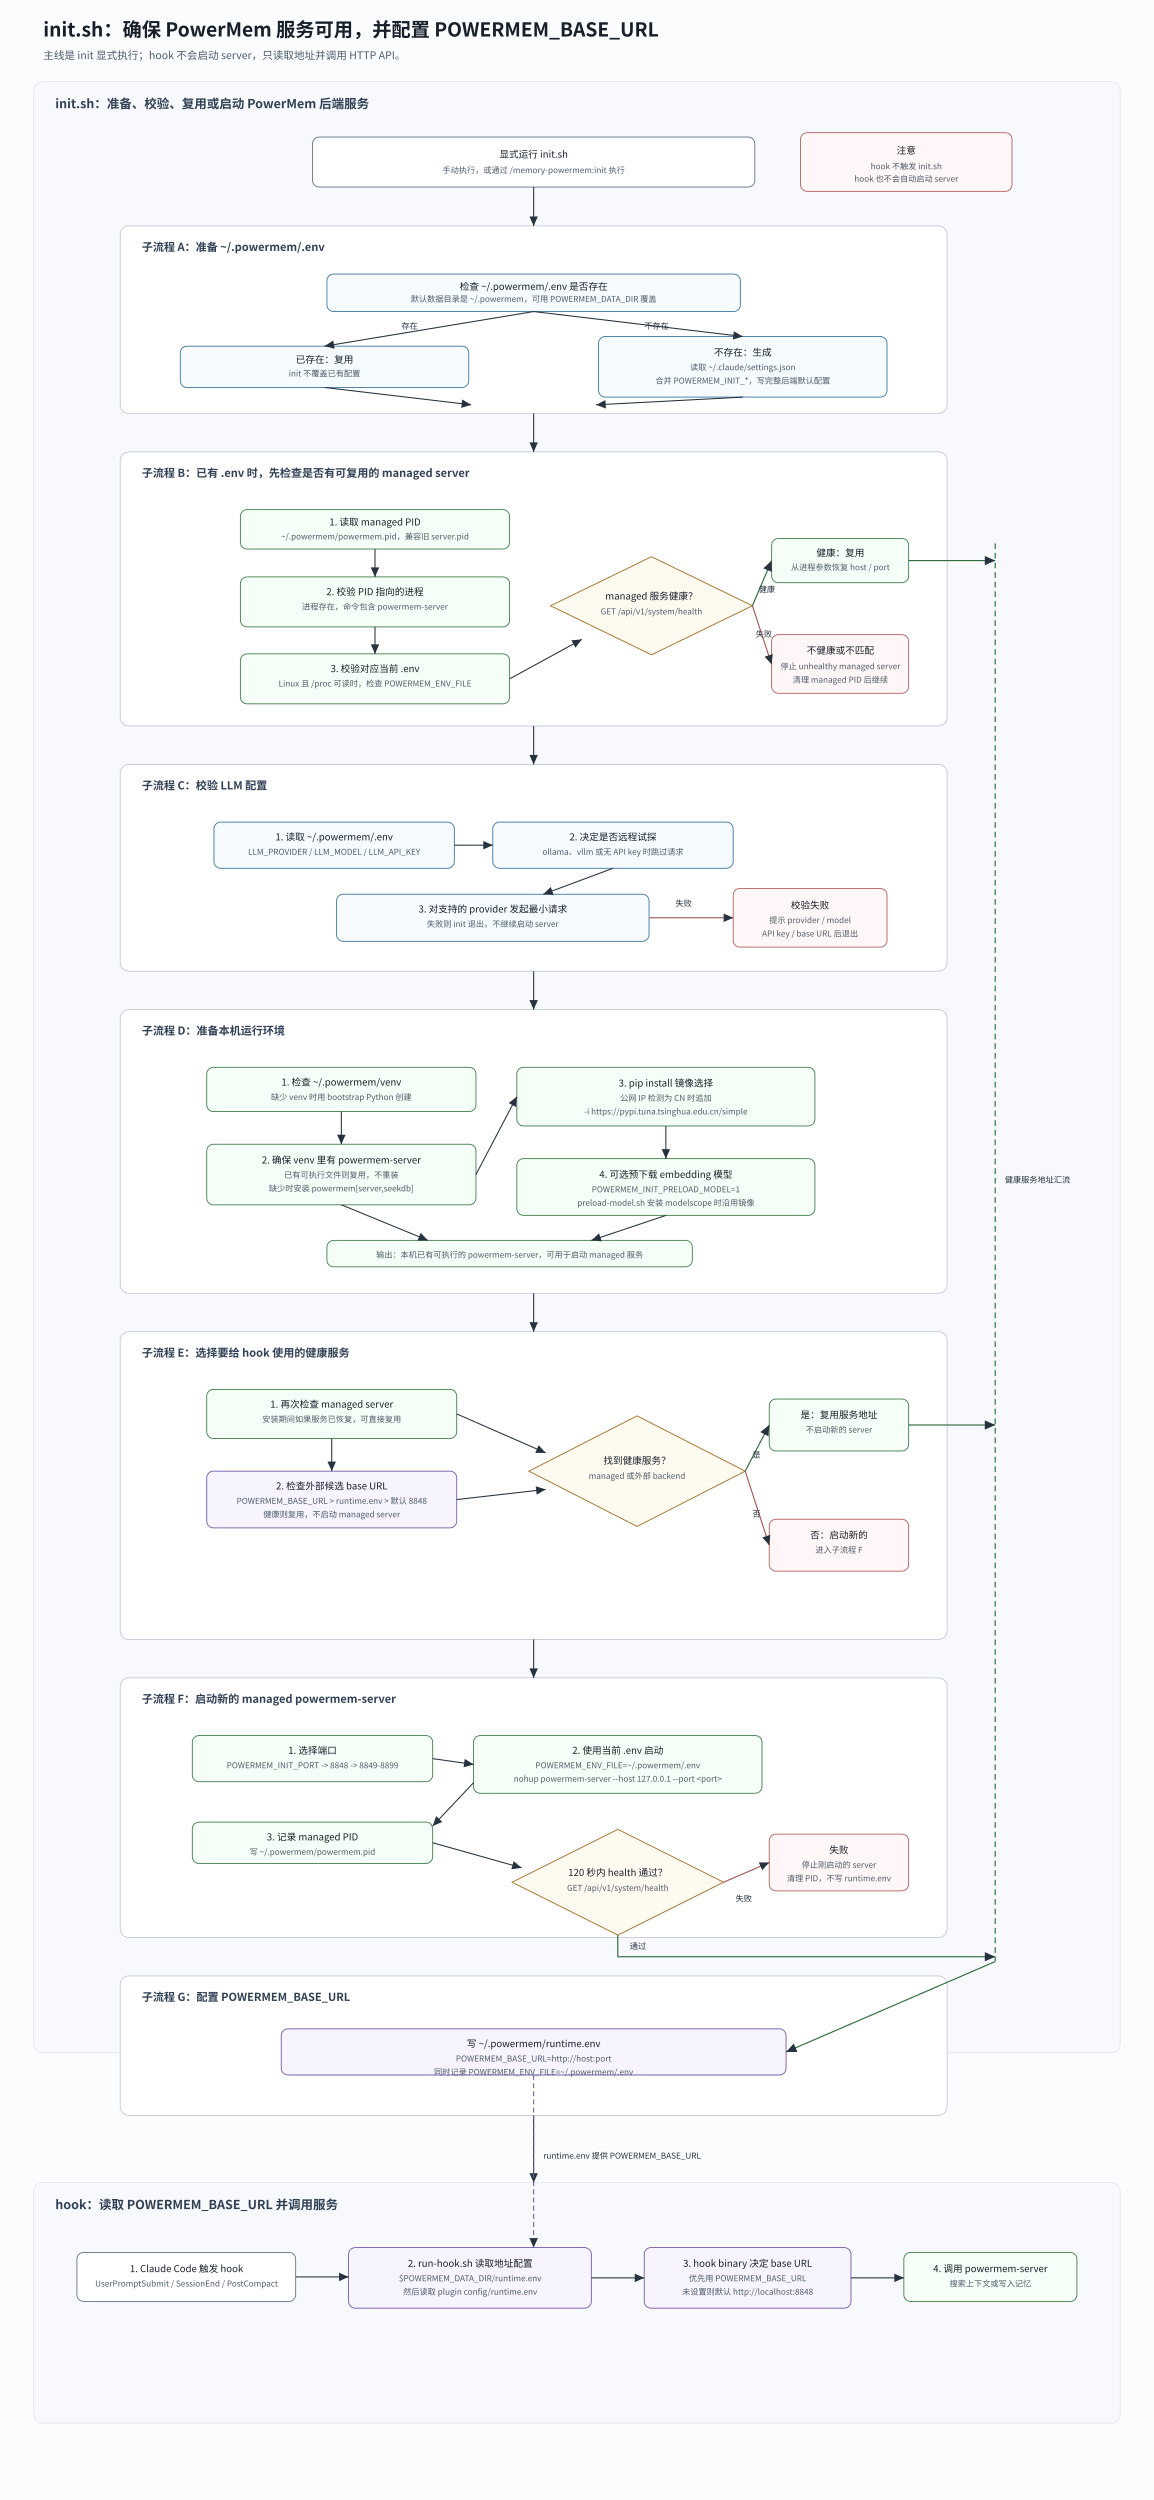
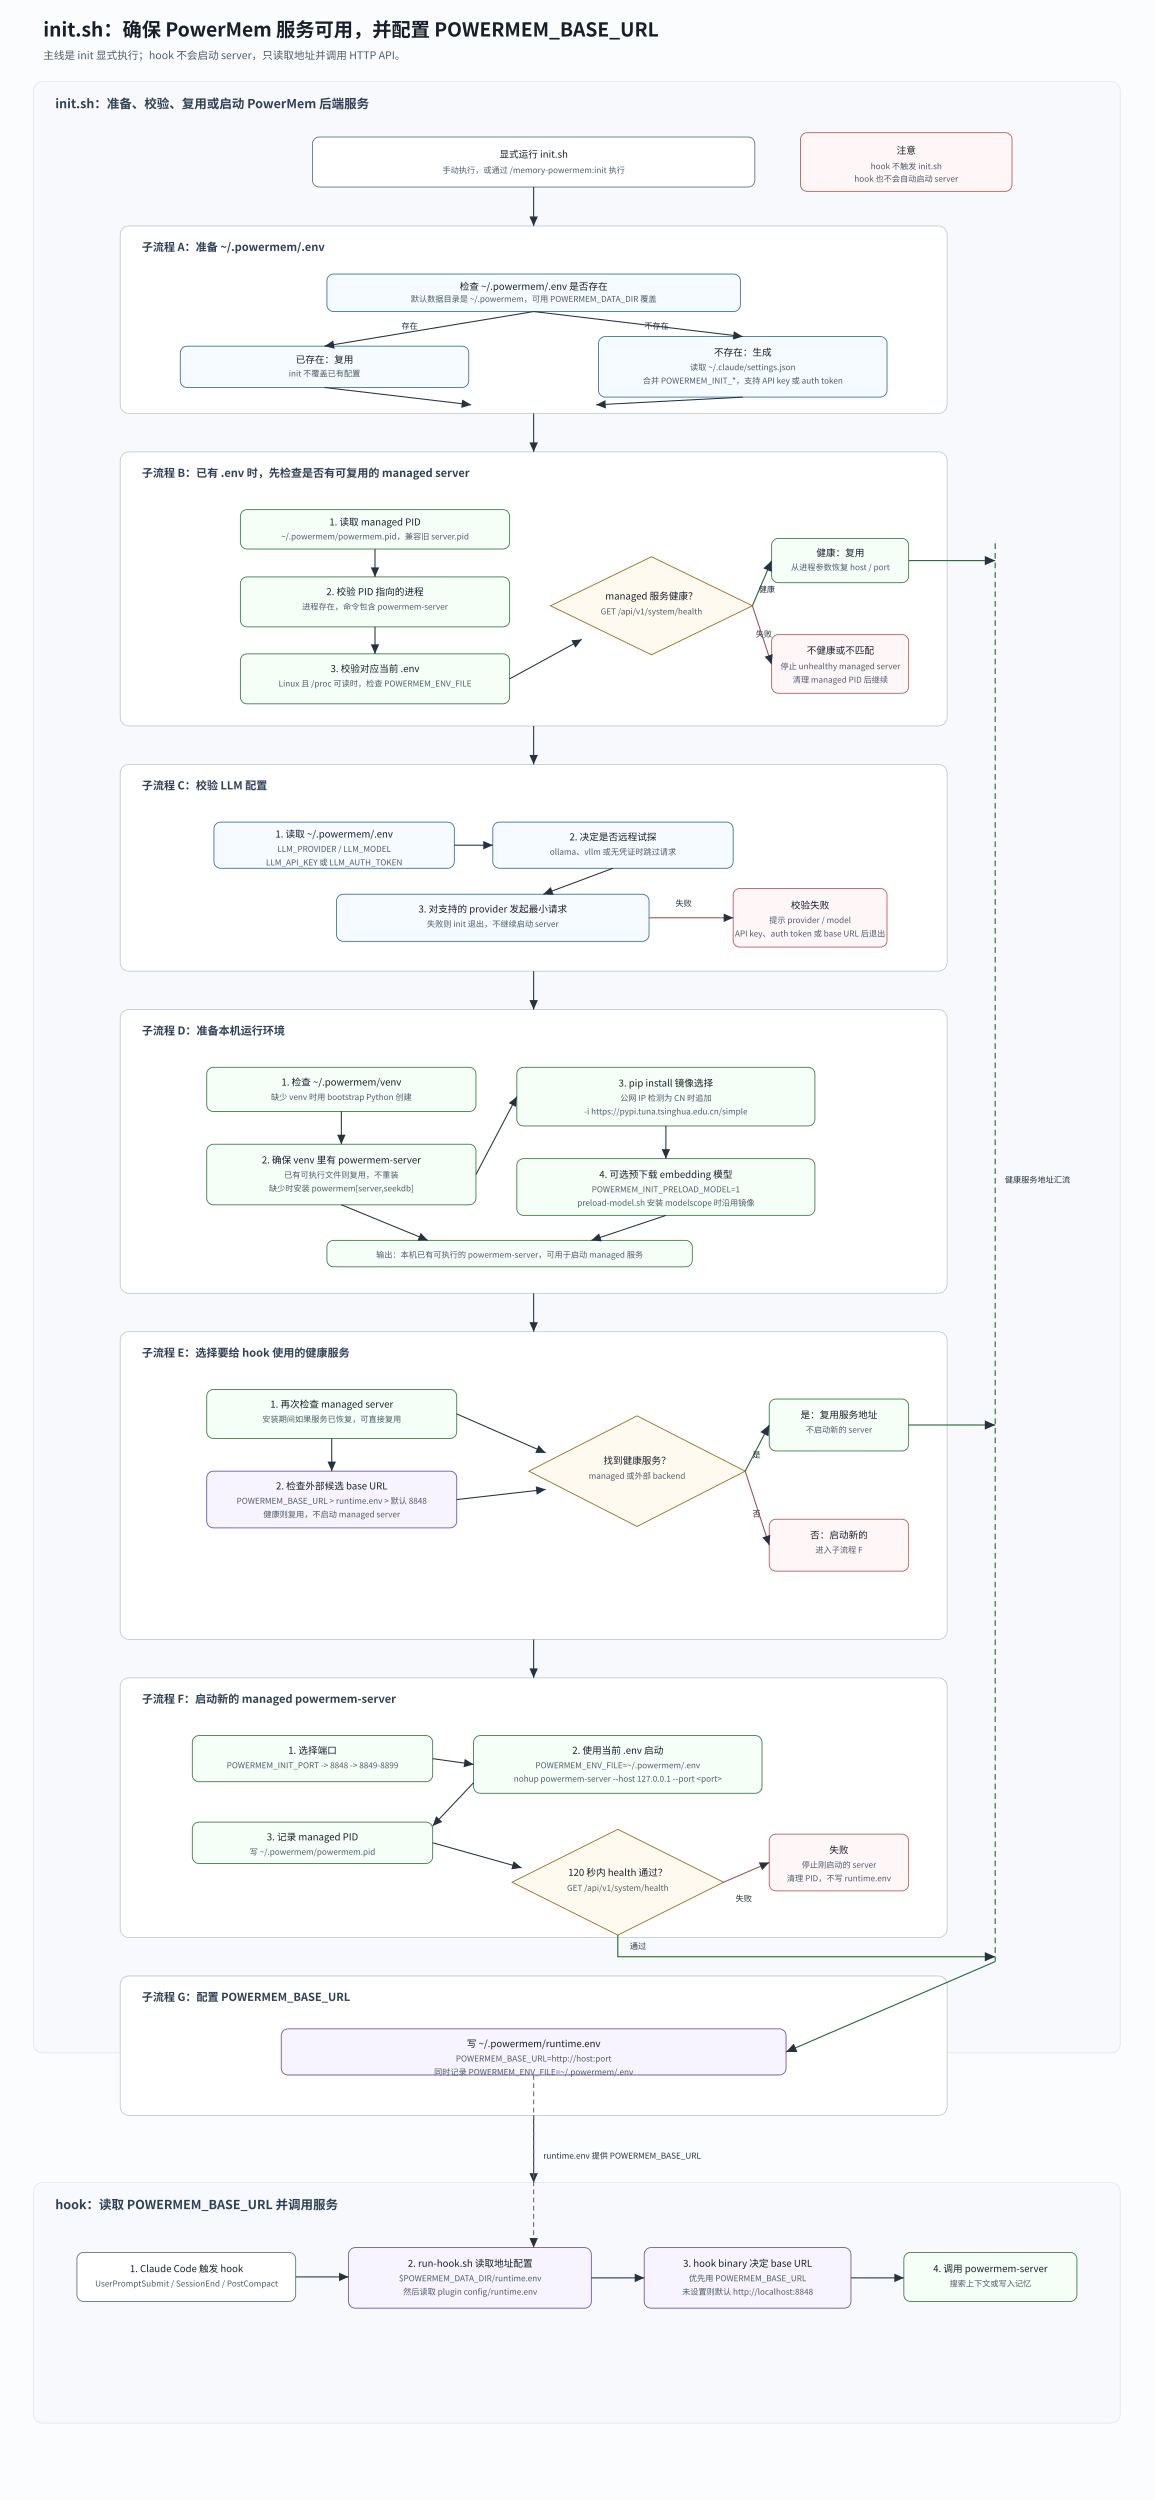
<svg xmlns="http://www.w3.org/2000/svg" width="2400" height="5200" viewBox="0 0 2400 5200" role="img" aria-labelledby="title desc">
  <defs>
    <marker id="arrow" markerWidth="12" markerHeight="12" refX="9" refY="4" orient="auto" markerUnits="strokeWidth">
      <path d="M0,0 L9,4 L0,8 Z" fill="#26323f" />
    </marker>
    <style>
      .title { font-family: "Droid Sans Fallback", "Noto Sans CJK SC", "PingFang SC", "Microsoft YaHei", Arial, sans-serif; font-size: 40px; font-weight: 700; fill: #17202a; }
      .subtitle { font-family: "Droid Sans Fallback", "Noto Sans CJK SC", "PingFang SC", "Microsoft YaHei", Arial, sans-serif; font-size: 22px; fill: #4c5b6a; }
      .section-title { font-family: "Droid Sans Fallback", "Noto Sans CJK SC", "PingFang SC", "Microsoft YaHei", Arial, sans-serif; font-size: 26px; font-weight: 700; fill: #314155; }
      .sub-title { font-family: "Droid Sans Fallback", "Noto Sans CJK SC", "PingFang SC", "Microsoft YaHei", Arial, sans-serif; font-size: 23px; font-weight: 700; fill: #314155; }
      .text { font-family: "Droid Sans Fallback", "Noto Sans CJK SC", "PingFang SC", "Microsoft YaHei", Arial, sans-serif; font-size: 20px; fill: #17202a; }
      .small { font-family: "Droid Sans Fallback", "Noto Sans CJK SC", "PingFang SC", "Microsoft YaHei", Arial, sans-serif; font-size: 17px; fill: #4c5b6a; }
      .label { font-family: "Droid Sans Fallback", "Noto Sans CJK SC", "PingFang SC", "Microsoft YaHei", Arial, sans-serif; font-size: 17px; fill: #26323f; }
      .section { fill: #f7f9fc; stroke: #d8dee8; stroke-width: 1.2; rx: 18; }
      .subflow { fill: #ffffff; stroke: #b5c0cf; stroke-width: 1.5; rx: 18; }
      .box { fill: #ffffff; stroke: #617184; stroke-width: 1.8; rx: 14; }
      .config { fill: #f5fbff; stroke: #39739d; stroke-width: 1.8; rx: 14; }
      .service { fill: #f5fff7; stroke: #3d7a49; stroke-width: 1.8; rx: 14; }
      .runtime { fill: #f7f3ff; stroke: #7156a4; stroke-width: 1.8; rx: 14; }
      .warn { fill: #fff7f7; stroke: #b35c5c; stroke-width: 1.8; rx: 14; }
      .decision { fill: #fffaf0; stroke: #9a6b1f; stroke-width: 1.8; }
      .line { fill: none; stroke: #26323f; stroke-width: 2.2; marker-end: url(#arrow); }
      .plain-line { fill: none; stroke: #26323f; stroke-width: 2.2; }
      .dash { fill: none; stroke: #7156a4; stroke-width: 2.2; stroke-dasharray: 10 7; marker-end: url(#arrow); }
      .success-line { fill: none; stroke: #2f6d3d; stroke-width: 2.4; marker-end: url(#arrow); }
      .success-bus { fill: none; stroke: #2f6d3d; stroke-width: 2.4; stroke-dasharray: 12 8; }
      .fail-line { fill: none; stroke: #9f4d4d; stroke-width: 2.2; marker-end: url(#arrow); }
    </style>
  </defs>
  <rect x="0" y="0" width="2400" height="5200" fill="#fbfcfe" />
  <text x="90" y="76" class="title">init.sh：确保 PowerMem 服务可用，并配置 POWERMEM_BASE_URL</text>
  <text x="90" y="123" class="subtitle">主线是 init 显式执行；hook 不会启动 server，只读取地址并调用 HTTP API。</text>
  <rect x="70" y="170" width="2260" height="4100" class="section" />
  <text x="115" y="225" class="section-title">init.sh：准备、校验、复用或启动 PowerMem 后端服务</text>
  <rect x="650" y="285" width="920" height="104" class="box" />
  <text x="1110" y="328" text-anchor="middle" class="text">显式运行 init.sh</text>
  <text x="1110" y="360" text-anchor="middle" class="small">手动执行，或通过 /memory-powermem:init 执行</text>
  <rect x="1665" y="276" width="440" height="122" class="warn" />
  <text x="1885" y="320" text-anchor="middle" class="text">注意</text>
  <text x="1885" y="352" text-anchor="middle" class="small">hook 不触发 init.sh</text>
  <text x="1885" y="378" text-anchor="middle" class="small">hook 也不会自动启动 server</text>
  <path class="success-bus" d="M2070,1130 L2070,4080" />
  <text x="2090" y="2460" class="label">健康服务地址汇流</text>
  <rect x="250" y="470" width="1720" height="390" class="subflow" />
  <text x="295" y="522" class="sub-title">子流程 A：准备 ~/.powermem/.env</text>
  <rect x="680" y="570" width="860" height="78" class="config" />
  <text x="1110" y="603" text-anchor="middle" class="text">检查 ~/.powermem/.env 是否存在</text>
  <text x="1110" y="628" text-anchor="middle" class="small">默认数据目录是 ~/.powermem，可用 POWERMEM_DATA_DIR 覆盖</text>
  <rect x="375" y="720" width="600" height="86" class="config" />
  <text x="675" y="755" text-anchor="middle" class="text">已存在：复用</text>
  <text x="675" y="783" text-anchor="middle" class="small">init 不覆盖已有配置</text>
  <rect x="1245" y="700" width="600" height="126" class="config" />
  <text x="1545" y="740" text-anchor="middle" class="text">不存在：生成</text>
  <text x="1545" y="770" text-anchor="middle" class="small">读取 ~/.claude/settings.json</text>
-   <text x="1545" y="798" text-anchor="middle" class="small">合并 POWERMEM_INIT_*，写完整后端默认配置</text>
+   <text x="1545" y="798" text-anchor="middle" class="small">合并 POWERMEM_INIT_*，支持 API key 或 auth token</text>
  <rect x="250" y="940" width="1720" height="570" class="subflow" />
  <text x="295" y="992" class="sub-title">子流程 B：已有 .env 时，先检查是否有可复用的 managed server</text>
  <rect x="500" y="1060" width="560" height="82" class="service" />
  <text x="780" y="1093" text-anchor="middle" class="text">1. 读取 managed PID</text>
  <text x="780" y="1122" text-anchor="middle" class="small">~/.powermem/powermem.pid，兼容旧 server.pid</text>
  <rect x="500" y="1200" width="560" height="104" class="service" />
  <text x="780" y="1238" text-anchor="middle" class="text">2. 校验 PID 指向的进程</text>
  <text x="780" y="1268" text-anchor="middle" class="small">进程存在，命令包含 powermem-server</text>
  <rect x="500" y="1360" width="560" height="104" class="service" />
  <text x="780" y="1398" text-anchor="middle" class="text">3. 校验对应当前 .env</text>
  <text x="780" y="1428" text-anchor="middle" class="small">Linux 且 /proc 可读时，检查 POWERMEM_ENV_FILE</text>
  <path d="M1355,1158 L1565,1260 L1355,1362 L1145,1260 Z" class="decision" />
  <text x="1355" y="1247" text-anchor="middle" class="text">managed 服务健康？</text>
  <text x="1355" y="1278" text-anchor="middle" class="small">GET /api/v1/system/health</text>
  <rect x="1605" y="1120" width="285" height="92" class="service" />
  <text x="1748" y="1157" text-anchor="middle" class="text">健康：复用</text>
  <text x="1748" y="1186" text-anchor="middle" class="small">从进程参数恢复 host / port</text>
  <rect x="1605" y="1320" width="285" height="122" class="warn" />
  <text x="1748" y="1360" text-anchor="middle" class="text">不健康或不匹配</text>
  <text x="1748" y="1392" text-anchor="middle" class="small">停止 unhealthy managed server</text>
  <text x="1748" y="1420" text-anchor="middle" class="small">清理 managed PID 后继续</text>
  <rect x="250" y="1590" width="1720" height="430" class="subflow" />
  <text x="295" y="1642" class="sub-title">子流程 C：校验 LLM 配置</text>
  <rect x="445" y="1710" width="500" height="96" class="config" />
-   <text x="695" y="1748" text-anchor="middle" class="text">1. 读取 ~/.powermem/.env</text>
-   <text x="695" y="1778" text-anchor="middle" class="small">LLM_PROVIDER / LLM_MODEL / LLM_API_KEY</text>
+   <text x="695" y="1742" text-anchor="middle" class="text">1. 读取 ~/.powermem/.env</text>
+   <text x="695" y="1772" text-anchor="middle" class="small">LLM_PROVIDER / LLM_MODEL</text>
+   <text x="695" y="1800" text-anchor="middle" class="small">LLM_API_KEY 或 LLM_AUTH_TOKEN</text>
  <rect x="1025" y="1710" width="500" height="96" class="config" />
  <text x="1275" y="1748" text-anchor="middle" class="text">2. 决定是否远程试探</text>
-   <text x="1275" y="1778" text-anchor="middle" class="small">ollama、vllm 或无 API key 时跳过请求</text>
+   <text x="1275" y="1778" text-anchor="middle" class="small">ollama、vllm 或无凭证时跳过请求</text>
  <rect x="700" y="1860" width="650" height="98" class="config" />
  <text x="1025" y="1898" text-anchor="middle" class="text">3. 对支持的 provider 发起最小请求</text>
  <text x="1025" y="1928" text-anchor="middle" class="small">失败则 init 退出，不继续启动 server</text>
  <rect x="1525" y="1848" width="320" height="122" class="warn" />
  <text x="1685" y="1890" text-anchor="middle" class="text">校验失败</text>
  <text x="1685" y="1920" text-anchor="middle" class="small">提示 provider / model</text>
-   <text x="1685" y="1948" text-anchor="middle" class="small">API key / base URL 后退出</text>
+   <text x="1685" y="1948" text-anchor="middle" class="small">API key、auth token 或 base URL 后退出</text>
  <rect x="250" y="2100" width="1720" height="590" class="subflow" />
  <text x="295" y="2152" class="sub-title">子流程 D：准备本机运行环境</text>
  <rect x="430" y="2220" width="560" height="92" class="service" />
  <text x="710" y="2258" text-anchor="middle" class="text">1. 检查 ~/.powermem/venv</text>
  <text x="710" y="2288" text-anchor="middle" class="small">缺少 venv 时用 bootstrap Python 创建</text>
  <rect x="430" y="2380" width="560" height="126" class="service" />
  <text x="710" y="2420" text-anchor="middle" class="text">2. 确保 venv 里有 powermem-server</text>
  <text x="710" y="2450" text-anchor="middle" class="small">已有可执行文件则复用，不重装</text>
  <text x="710" y="2478" text-anchor="middle" class="small">缺少时安装 powermem[server,seekdb]</text>
  <rect x="1075" y="2220" width="620" height="122" class="service" />
  <text x="1385" y="2260" text-anchor="middle" class="text">3. pip install 镜像选择</text>
  <text x="1385" y="2290" text-anchor="middle" class="small">公网 IP 检测为 CN 时追加</text>
  <text x="1385" y="2318" text-anchor="middle" class="small">-i https://pypi.tuna.tsinghua.edu.cn/simple</text>
  <rect x="1075" y="2410" width="620" height="118" class="service" />
  <text x="1385" y="2450" text-anchor="middle" class="text">4. 可选预下载 embedding 模型</text>
  <text x="1385" y="2480" text-anchor="middle" class="small">POWERMEM_INIT_PRELOAD_MODEL=1</text>
  <text x="1385" y="2508" text-anchor="middle" class="small">preload-model.sh 安装 modelscope 时沿用镜像</text>
  <rect x="680" y="2580" width="760" height="55" class="service" />
  <text x="1060" y="2616" text-anchor="middle" class="small">输出：本机已有可执行的 powermem-server，可用于启动 managed 服务</text>
  <rect x="250" y="2770" width="1720" height="640" class="subflow" />
  <text x="295" y="2822" class="sub-title">子流程 E：选择要给 hook 使用的健康服务</text>
  <rect x="430" y="2890" width="520" height="102" class="service" />
  <text x="690" y="2928" text-anchor="middle" class="text">1. 再次检查 managed server</text>
  <text x="690" y="2958" text-anchor="middle" class="small">安装期间如果服务已恢复，可直接复用</text>
  <rect x="430" y="3060" width="520" height="118" class="runtime" />
  <text x="690" y="3098" text-anchor="middle" class="text">2. 检查外部候选 base URL</text>
  <text x="690" y="3128" text-anchor="middle" class="small">POWERMEM_BASE_URL &gt; runtime.env &gt; 默认 8848</text>
  <text x="690" y="3156" text-anchor="middle" class="small">健康则复用，不启动 managed server</text>
  <path d="M1325,2945 L1550,3060 L1325,3175 L1100,3060 Z" class="decision" />
  <text x="1325" y="3045" text-anchor="middle" class="text">找到健康服务？</text>
  <text x="1325" y="3076" text-anchor="middle" class="small">managed 或外部 backend</text>
  <rect x="1600" y="2910" width="290" height="108" class="service" />
  <text x="1745" y="2950" text-anchor="middle" class="text">是：复用服务地址</text>
  <text x="1745" y="2980" text-anchor="middle" class="small">不启动新的 server</text>
  <rect x="1600" y="3160" width="290" height="108" class="warn" />
  <text x="1745" y="3200" text-anchor="middle" class="text">否：启动新的</text>
  <text x="1745" y="3230" text-anchor="middle" class="small">进入子流程 F</text>
  <rect x="250" y="3490" width="1720" height="540" class="subflow" />
  <text x="295" y="3542" class="sub-title">子流程 F：启动新的 managed powermem-server</text>
  <rect x="400" y="3610" width="500" height="96" class="service" />
  <text x="650" y="3648" text-anchor="middle" class="text">1. 选择端口</text>
  <text x="650" y="3678" text-anchor="middle" class="small">POWERMEM_INIT_PORT -&gt; 8848 -&gt; 8849-8899</text>
  <rect x="985" y="3610" width="600" height="120" class="service" />
  <text x="1285" y="3648" text-anchor="middle" class="text">2. 使用当前 .env 启动</text>
  <text x="1285" y="3678" text-anchor="middle" class="small">POWERMEM_ENV_FILE=~/.powermem/.env</text>
  <text x="1285" y="3706" text-anchor="middle" class="small">nohup powermem-server --host 127.0.0.1 --port &lt;port&gt;</text>
  <rect x="400" y="3790" width="500" height="86" class="service" />
  <text x="650" y="3828" text-anchor="middle" class="text">3. 记录 managed PID</text>
  <text x="650" y="3858" text-anchor="middle" class="small">写 ~/.powermem/powermem.pid</text>
  <path d="M1285,3805 L1505,3915 L1285,4025 L1065,3915 Z" class="decision" />
  <text x="1285" y="3902" text-anchor="middle" class="text">120 秒内 health 通过？</text>
  <text x="1285" y="3933" text-anchor="middle" class="small">GET /api/v1/system/health</text>
  <rect x="1600" y="3815" width="290" height="118" class="warn" />
  <text x="1745" y="3855" text-anchor="middle" class="text">失败</text>
  <text x="1745" y="3885" text-anchor="middle" class="small">停止刚启动的 server</text>
  <text x="1745" y="3913" text-anchor="middle" class="small">清理 PID，不写 runtime.env</text>
  <rect x="250" y="4110" width="1720" height="290" class="subflow" />
  <text x="295" y="4162" class="sub-title">子流程 G：配置 POWERMEM_BASE_URL</text>
  <rect x="585" y="4220" width="1050" height="96" class="runtime" />
  <text x="1110" y="4258" text-anchor="middle" class="text">写 ~/.powermem/runtime.env</text>
  <text x="1110" y="4288" text-anchor="middle" class="small">POWERMEM_BASE_URL=http://host:port</text>
  <text x="1110" y="4316" text-anchor="middle" class="small">同时记录 POWERMEM_ENV_FILE=~/.powermem/.env</text>
  <rect x="70" y="4540" width="2260" height="500" class="section" />
  <text x="115" y="4595" class="section-title">hook：读取 POWERMEM_BASE_URL 并调用服务</text>
  <rect x="160" y="4685" width="455" height="102" class="box" />
  <text x="388" y="4726" text-anchor="middle" class="text">1. Claude Code 触发 hook</text>
  <text x="388" y="4756" text-anchor="middle" class="small">UserPromptSubmit / SessionEnd / PostCompact</text>
  <rect x="725" y="4675" width="505" height="126" class="runtime" />
  <text x="978" y="4715" text-anchor="middle" class="text">2. run-hook.sh 读取地址配置</text>
  <text x="978" y="4745" text-anchor="middle" class="small">$POWERMEM_DATA_DIR/runtime.env</text>
  <text x="978" y="4773" text-anchor="middle" class="small">然后读取 plugin config/runtime.env</text>
  <rect x="1340" y="4675" width="430" height="126" class="runtime" />
  <text x="1555" y="4715" text-anchor="middle" class="text">3. hook binary 决定 base URL</text>
  <text x="1555" y="4745" text-anchor="middle" class="small">优先用 POWERMEM_BASE_URL</text>
  <text x="1555" y="4773" text-anchor="middle" class="small">未设置则默认 http://localhost:8848</text>
  <rect x="1880" y="4685" width="360" height="102" class="service" />
  <text x="2060" y="4726" text-anchor="middle" class="text">4. 调用 powermem-server</text>
  <text x="2060" y="4756" text-anchor="middle" class="small">搜索上下文或写入记忆</text>
  <path class="line" d="M1110,389 L1110,470" />
  <path class="line" d="M1110,860 L1110,940" />
  <path class="line" d="M1110,1510 L1110,1590" />
  <path class="line" d="M1110,2020 L1110,2100" />
  <path class="line" d="M1110,2690 L1110,2770" />
  <path class="line" d="M1110,3410 L1110,3490" />
  <path class="line" d="M1110,4400 L1110,4540" />
  <path class="line" d="M1110,648 L675,720" />
  <text x="835" y="684" class="label">存在</text>
  <path class="line" d="M1110,648 L1545,700" />
  <text x="1340" y="684" class="label">不存在</text>
  <path class="line" d="M675,806 L980,842" />
  <path class="line" d="M1545,826 L1240,842" />
  <path class="line" d="M780,1142 L780,1200" />
  <path class="line" d="M780,1304 L780,1360" />
  <path class="line" d="M1060,1412 L1210,1330" />
  <path class="success-line" d="M1565,1260 L1605,1166" />
  <path class="success-line" d="M1890,1166 L2070,1166" />
  <text x="1578" y="1232" class="label">健康</text>
  <path class="fail-line" d="M1565,1260 L1605,1382" />
  <text x="1572" y="1325" class="label">失败</text>
  <path class="line" d="M945,1758 L1025,1758" />
  <path class="line" d="M1275,1806 L1130,1860" />
  <path class="fail-line" d="M1350,1909 L1525,1909" />
  <text x="1405" y="1885" class="label">失败</text>
  <path class="line" d="M710,2312 L710,2380" />
  <path class="line" d="M990,2443 L1075,2281" />
  <path class="line" d="M1385,2342 L1385,2410" />
  <path class="line" d="M710,2506 L890,2580" />
  <path class="line" d="M1385,2528 L1230,2580" />
  <path class="line" d="M690,2992 L690,3060" />
  <path class="line" d="M950,2941 L1135,3022" />
  <path class="line" d="M950,3119 L1135,3098" />
  <path class="success-line" d="M1550,3060 L1600,2964" />
  <path class="success-line" d="M1890,2964 L2070,2964" />
  <text x="1565" y="3032" class="label">是</text>
  <path class="fail-line" d="M1550,3060 L1600,3214" />
  <text x="1565" y="3155" class="label">否</text>
  <path class="line" d="M900,3658 L985,3670" />
  <path class="line" d="M985,3708 L900,3798" />
  <path class="line" d="M900,3833 L1085,3885" />
  <path class="success-line" d="M1285,4025 L1285,4070 L2070,4070" />
  <text x="1310" y="4054" class="label">通过</text>
  <path class="fail-line" d="M1505,3915 L1600,3874" />
  <text x="1530" y="3955" class="label">失败</text>
  <path class="success-line" d="M2070,4080 L1635,4268" />
  <path class="dash" d="M1110,4316 L1110,4675" />
  <text x="1130" y="4490" class="label">runtime.env 提供 POWERMEM_BASE_URL</text>
  <path class="line" d="M615,4736 L725,4736" />
  <path class="line" d="M1230,4738 L1340,4738" />
  <path class="line" d="M1770,4738 L1880,4738" />
</svg>
